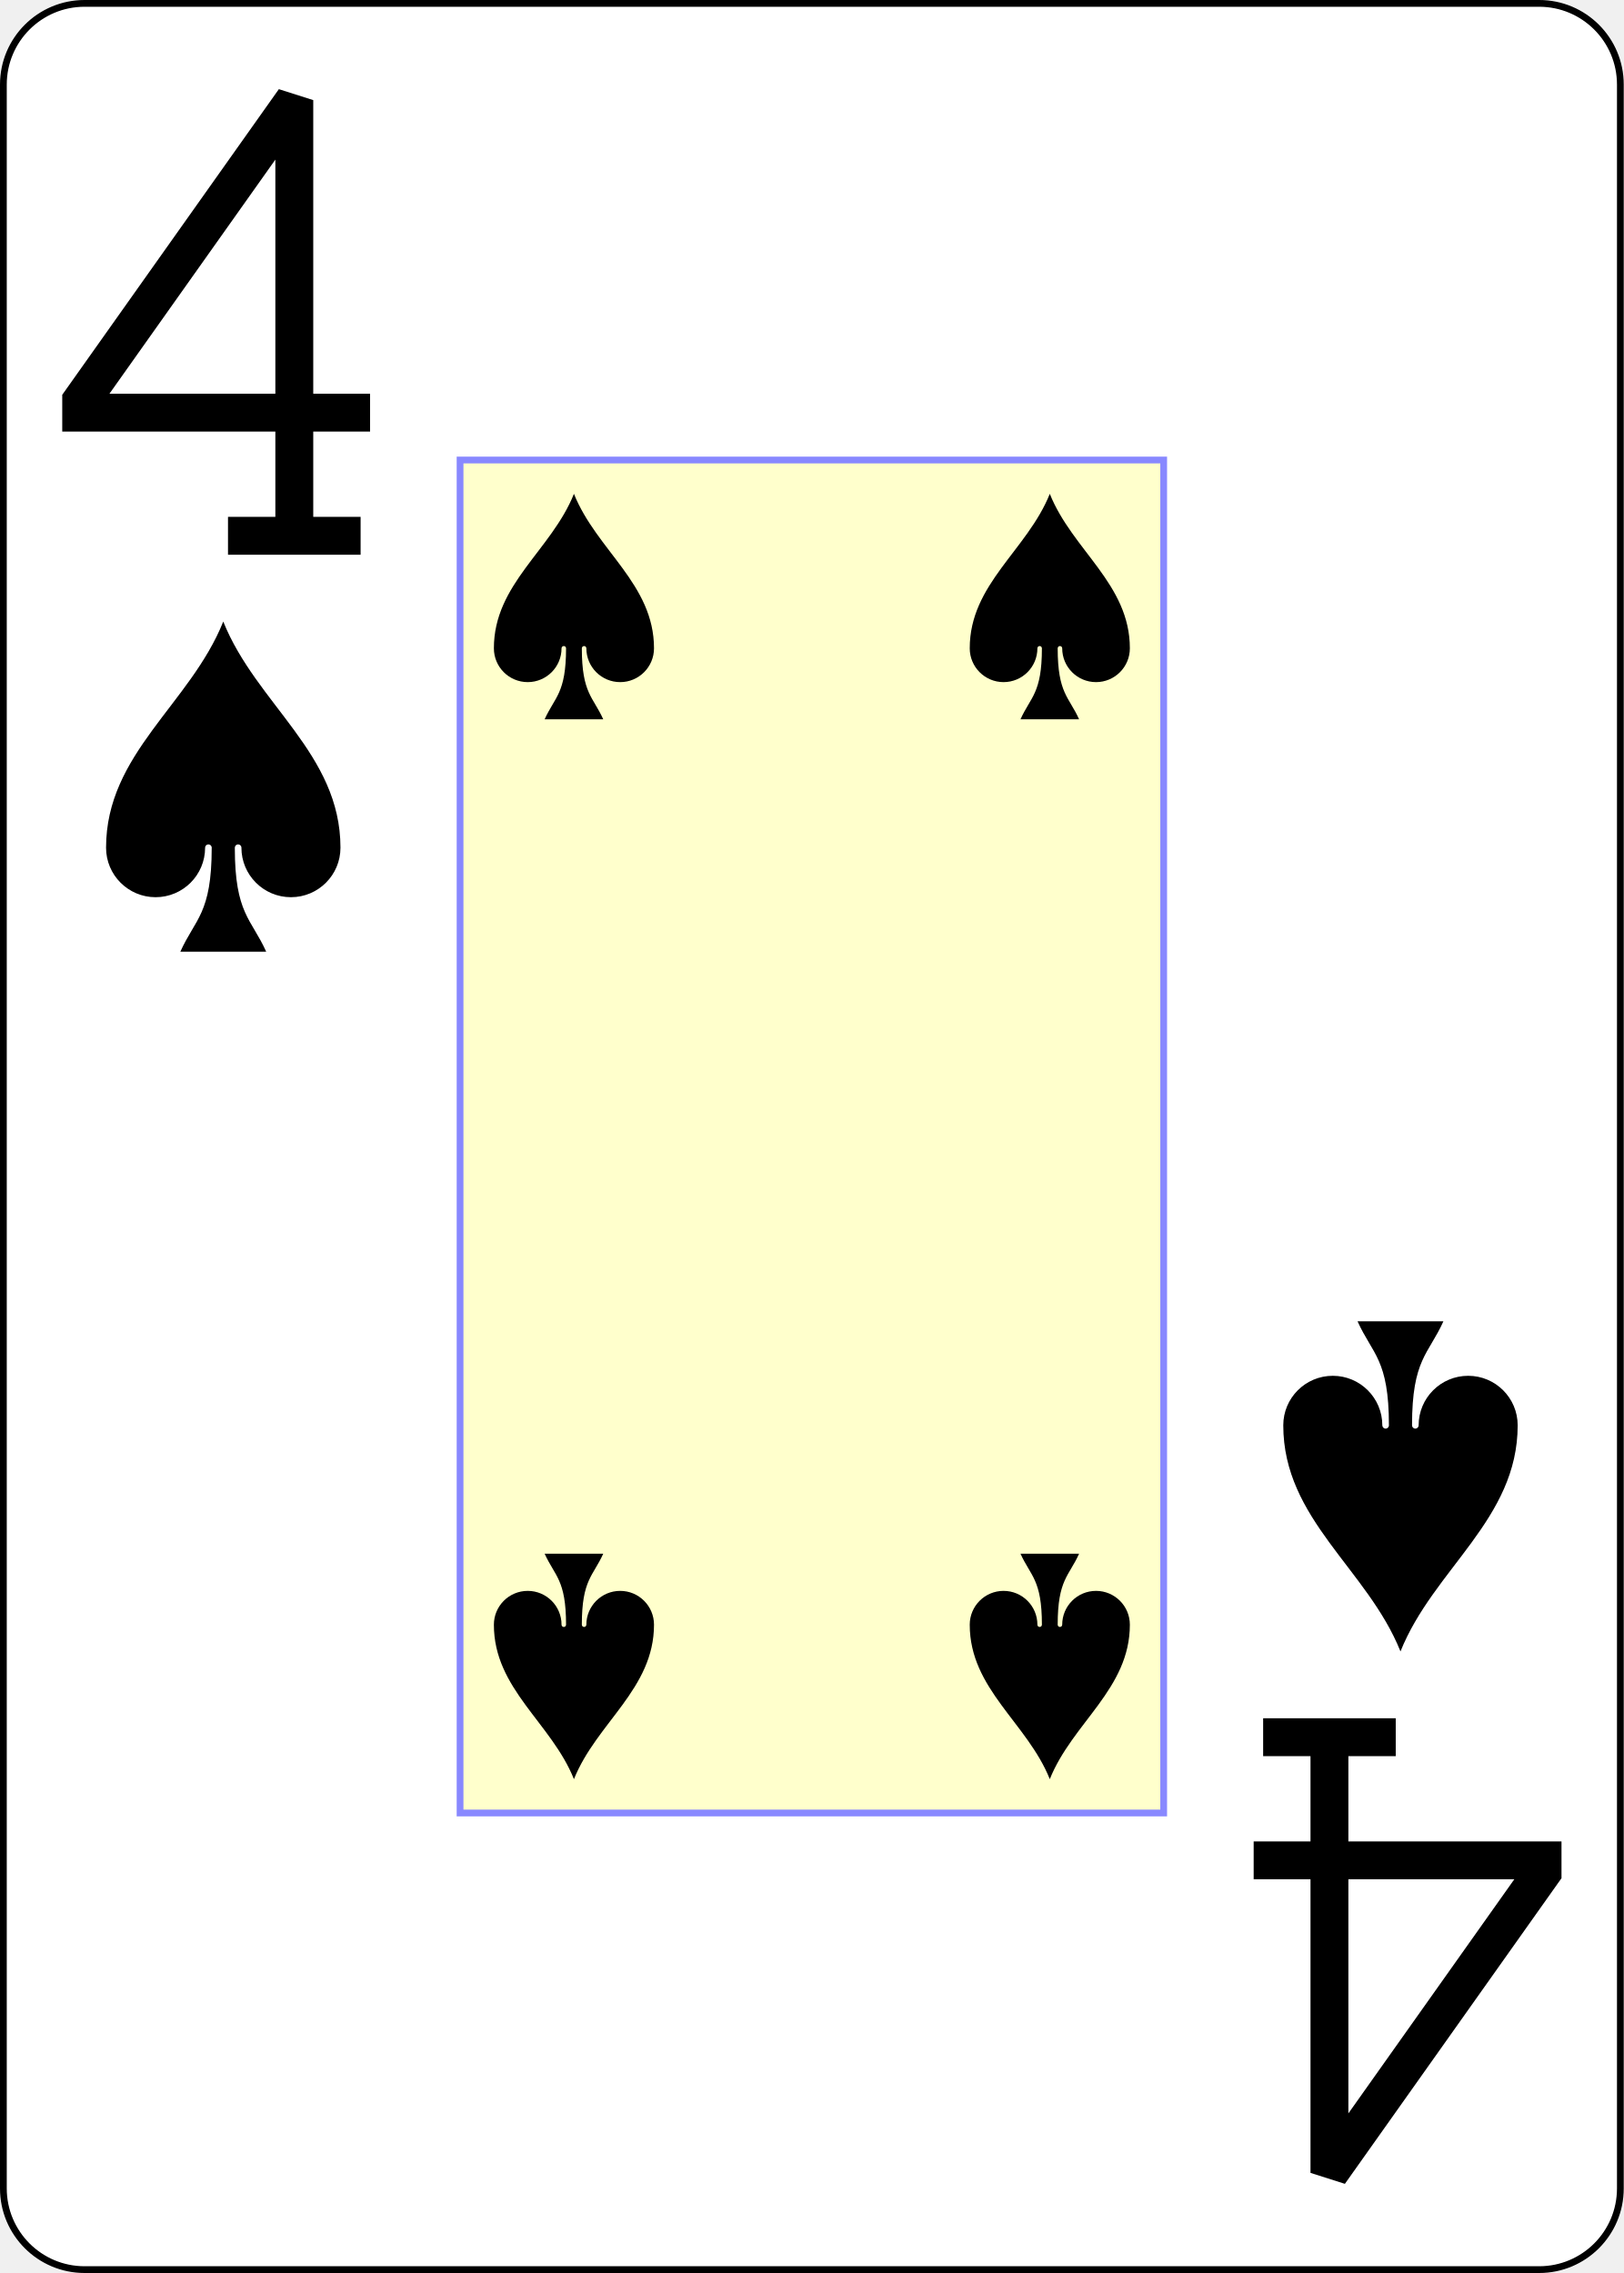
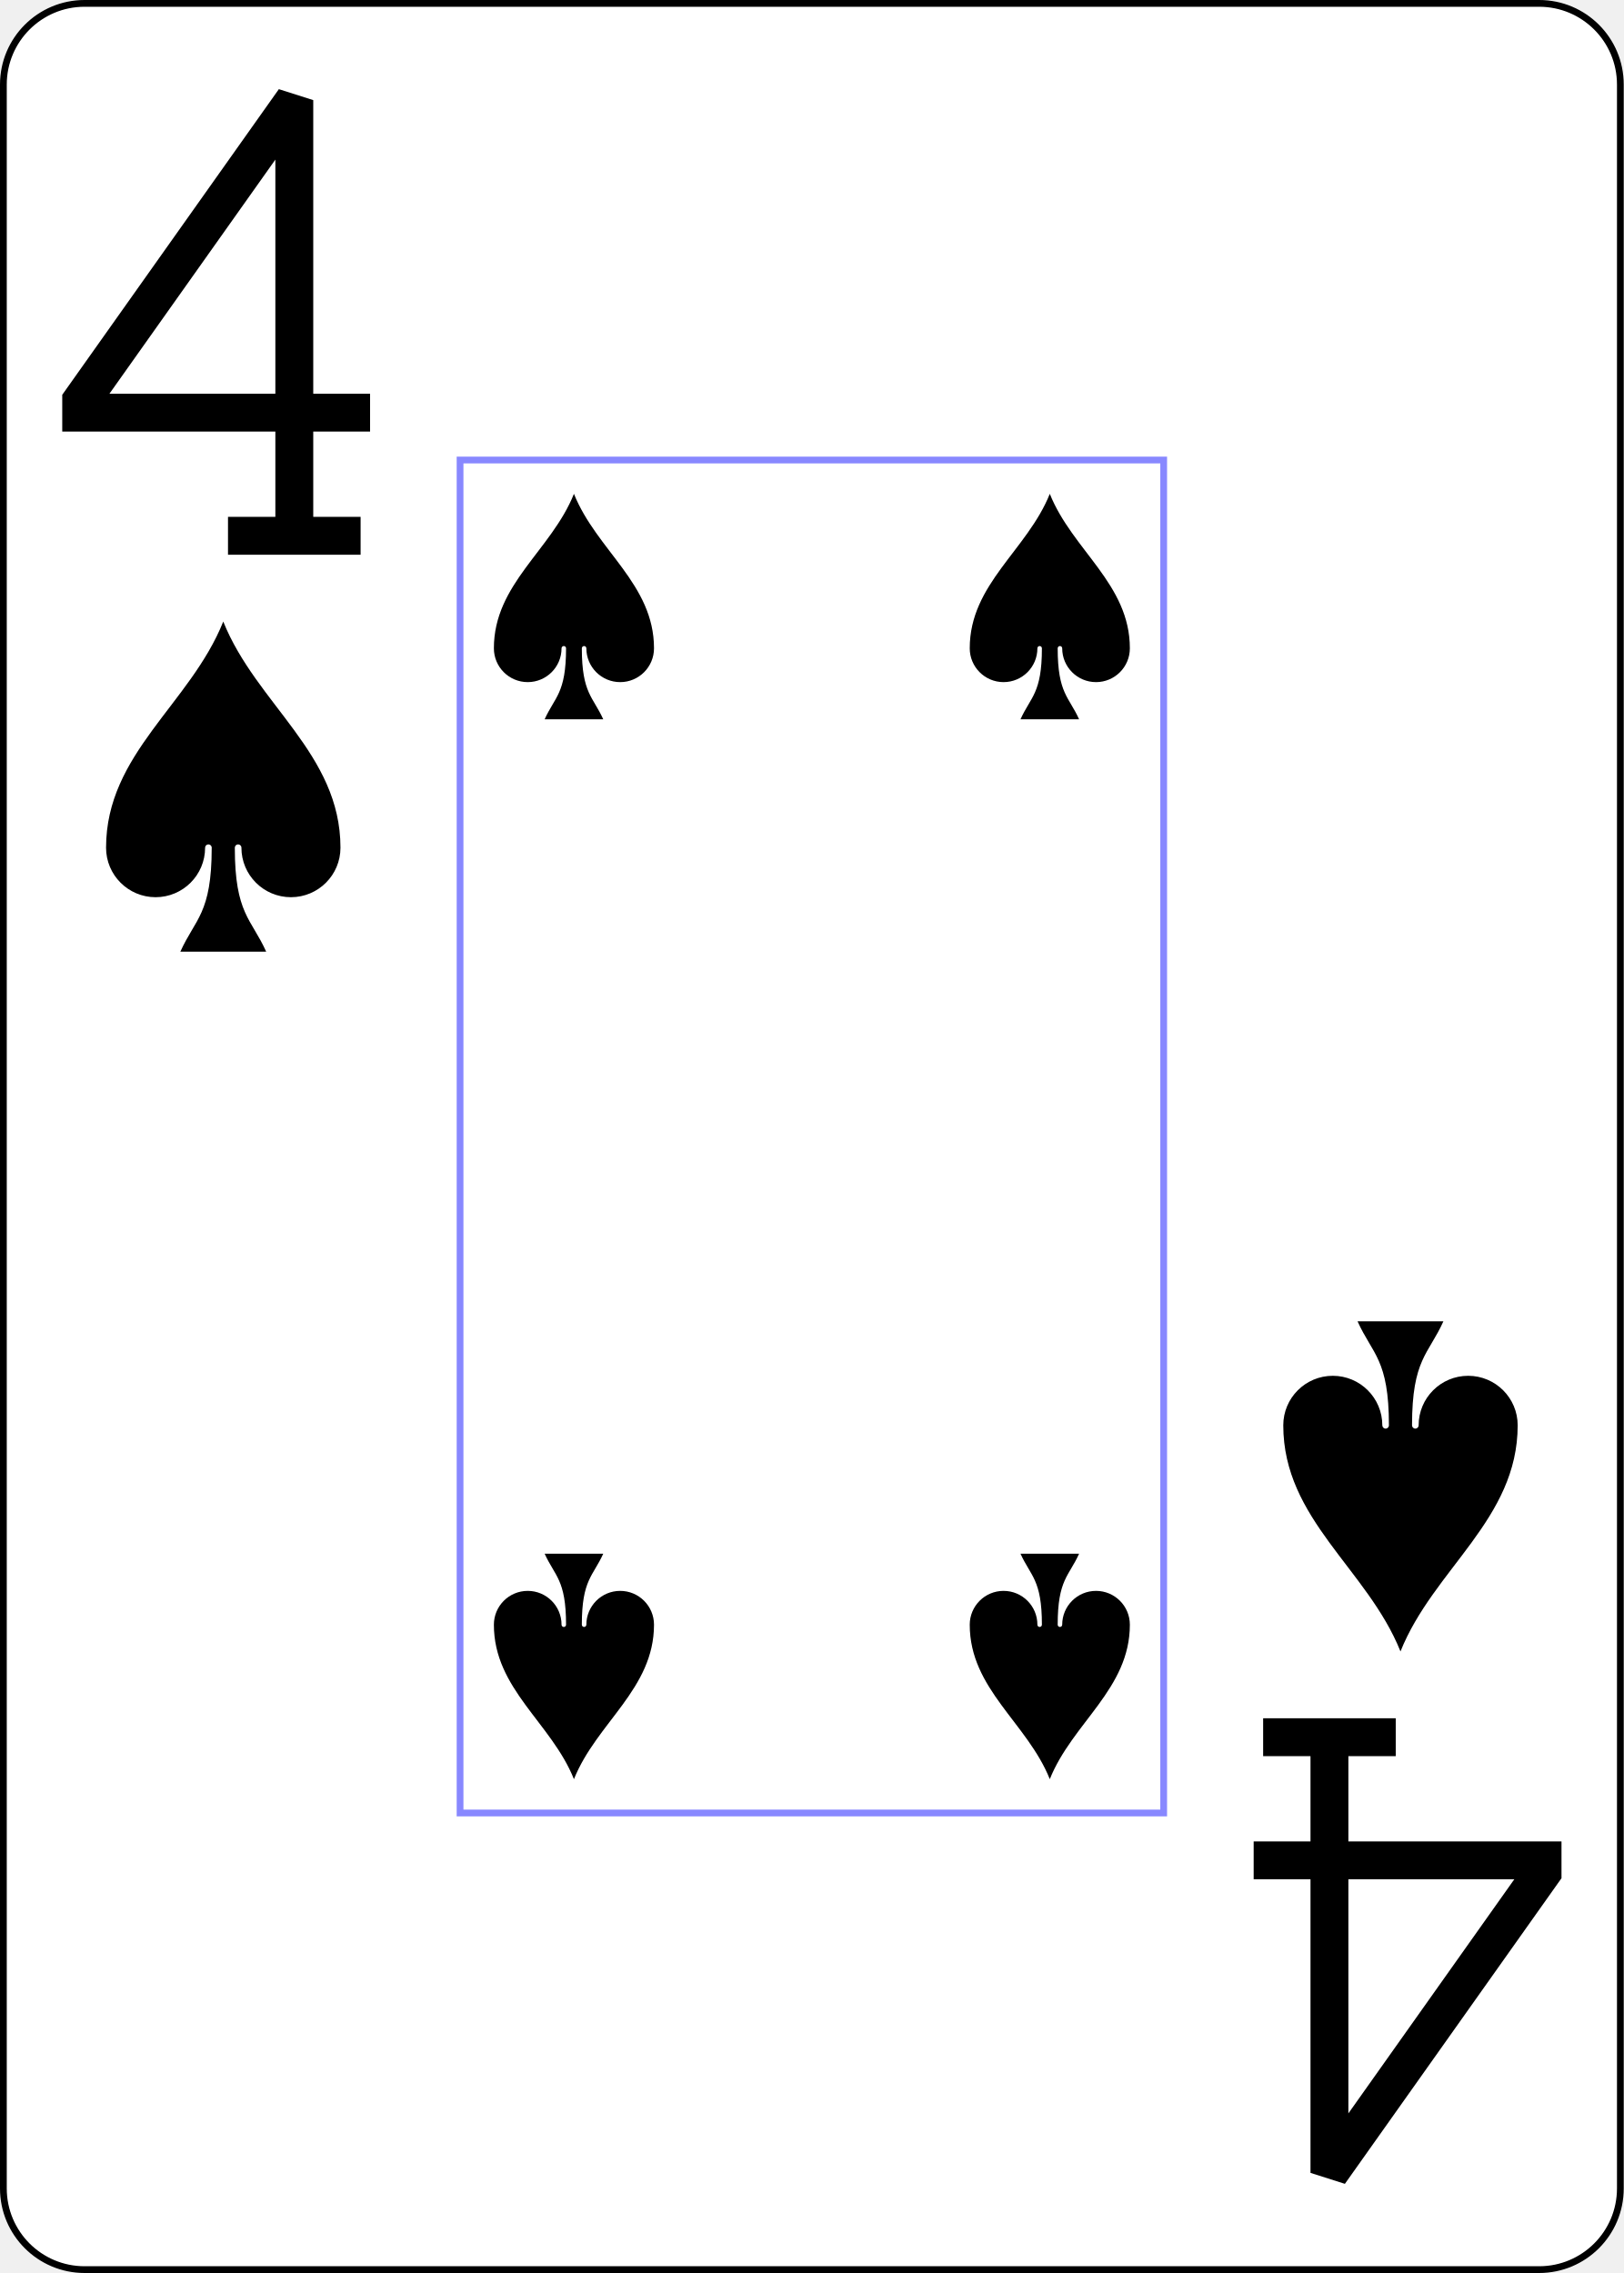
<svg xmlns="http://www.w3.org/2000/svg" xmlns:xlink="http://www.w3.org/1999/xlink" class="card" face="4S" height="3.5in" preserveAspectRatio="none" viewBox="-120 -168 240 336" width="2.5in">
  <symbol id="SS4" viewBox="-600 -600 1200 1200" preserveAspectRatio="xMinYMid">
    <path d="M0 -500C100 -250 355 -100 355 185A150 150 0 0 1 55 185A10 10 0 0 0 35 185C35 385 85 400 130 500L-130 500C-85 400 -35 385 -35 185A10 10 0 0 0 -55 185A150 150 0 0 1 -355 185C-355 -100 -100 -250 0 -500Z" fill="black" />
  </symbol>
  <symbol id="VS4" viewBox="-500 -500 1000 1000" preserveAspectRatio="xMinYMid">
    <path d="M50 460L250 460M150 460L150 -460L-300 175L-300 200L270 200" stroke="black" stroke-width="80" stroke-linecap="square" stroke-miterlimit="1.5" fill="none" />
  </symbol>
  <defs>
    <rect id="XS4" width="104" height="200" x="-52" y="-100" />
  </defs>
  <rect width="239" height="335" x="-119.5" y="-167.5" rx="12" ry="12" fill="white" stroke="black" />
-   <use xlink:href="#XS4" stroke="#88f" fill="#FFC" />
+   <use xlink:href="#XS4" stroke="#88f" fill="white" />
  <use xlink:href="#VS4" height="70" x="-122" y="-156" />
  <use xlink:href="#SS4" height="58.558" x="-116.279" y="-81" />
  <use xlink:href="#SS4" height="40" x="-55.167" y="-98.334" />
  <use xlink:href="#SS4" height="40" x="15.167" y="-98.334" />
  <g transform="rotate(180)">
    <use xlink:href="#VS4" height="70" x="-122" y="-156" />
    <use xlink:href="#SS4" height="58.558" x="-116.279" y="-81" />
    <use xlink:href="#SS4" height="40" x="-55.167" y="-98.334" />
    <use xlink:href="#SS4" height="40" x="15.167" y="-98.334" />
  </g>
</svg>
